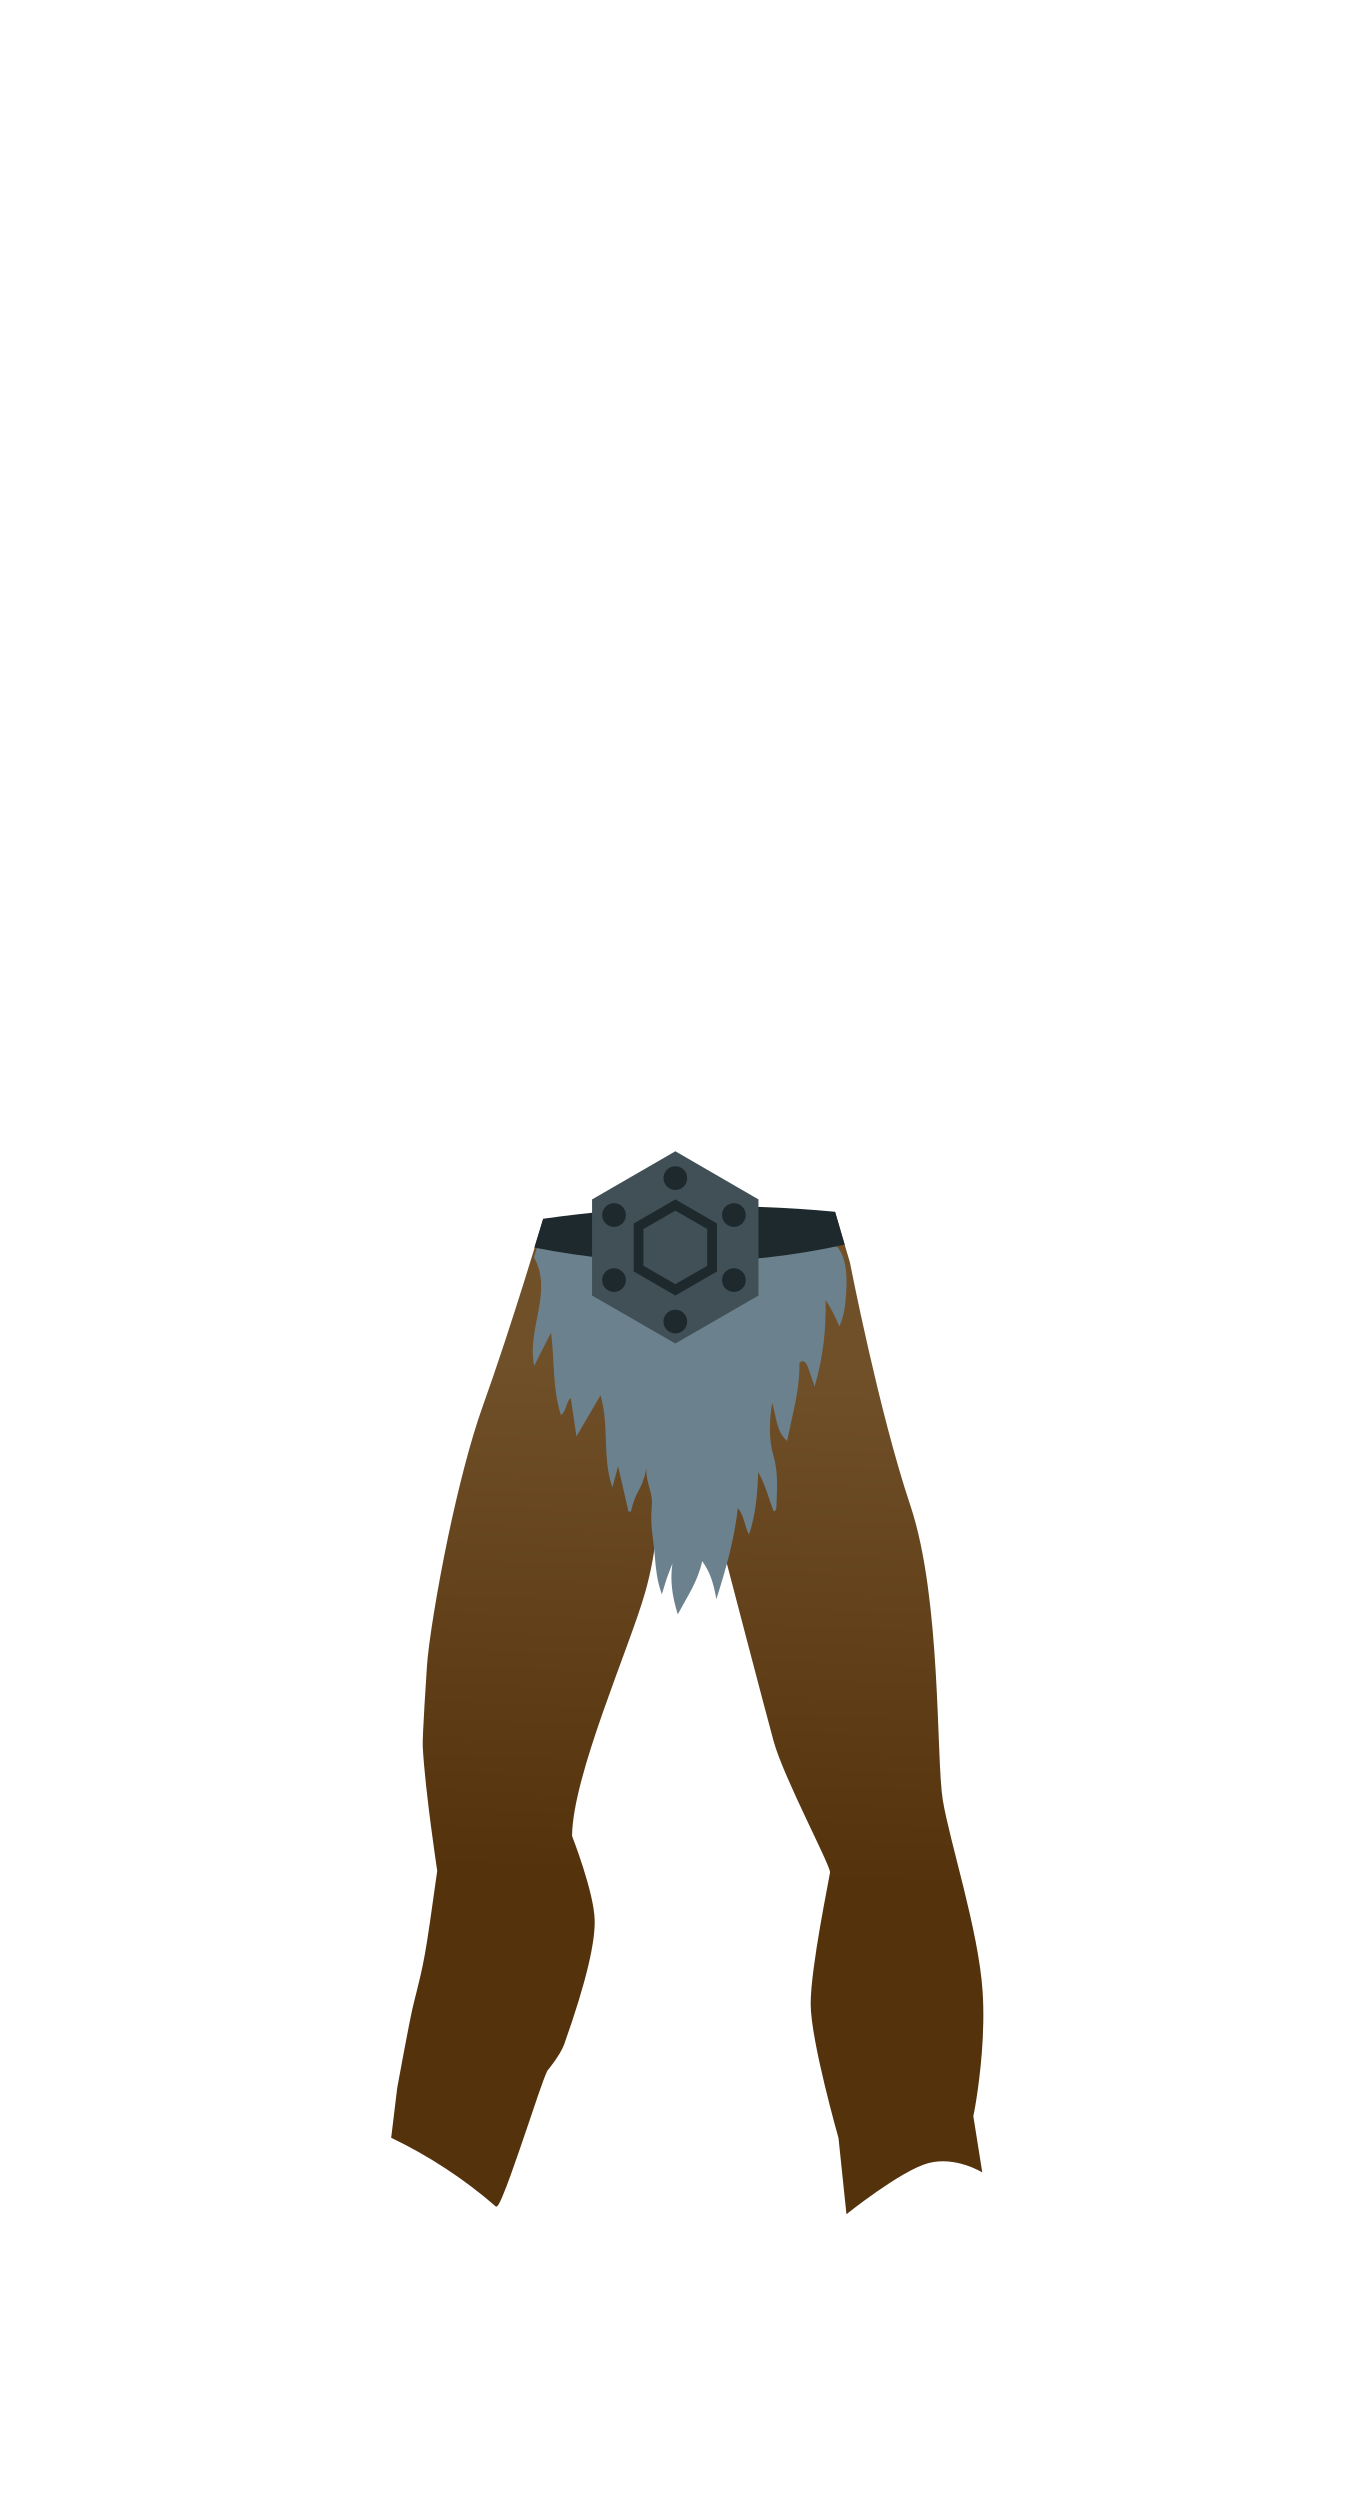
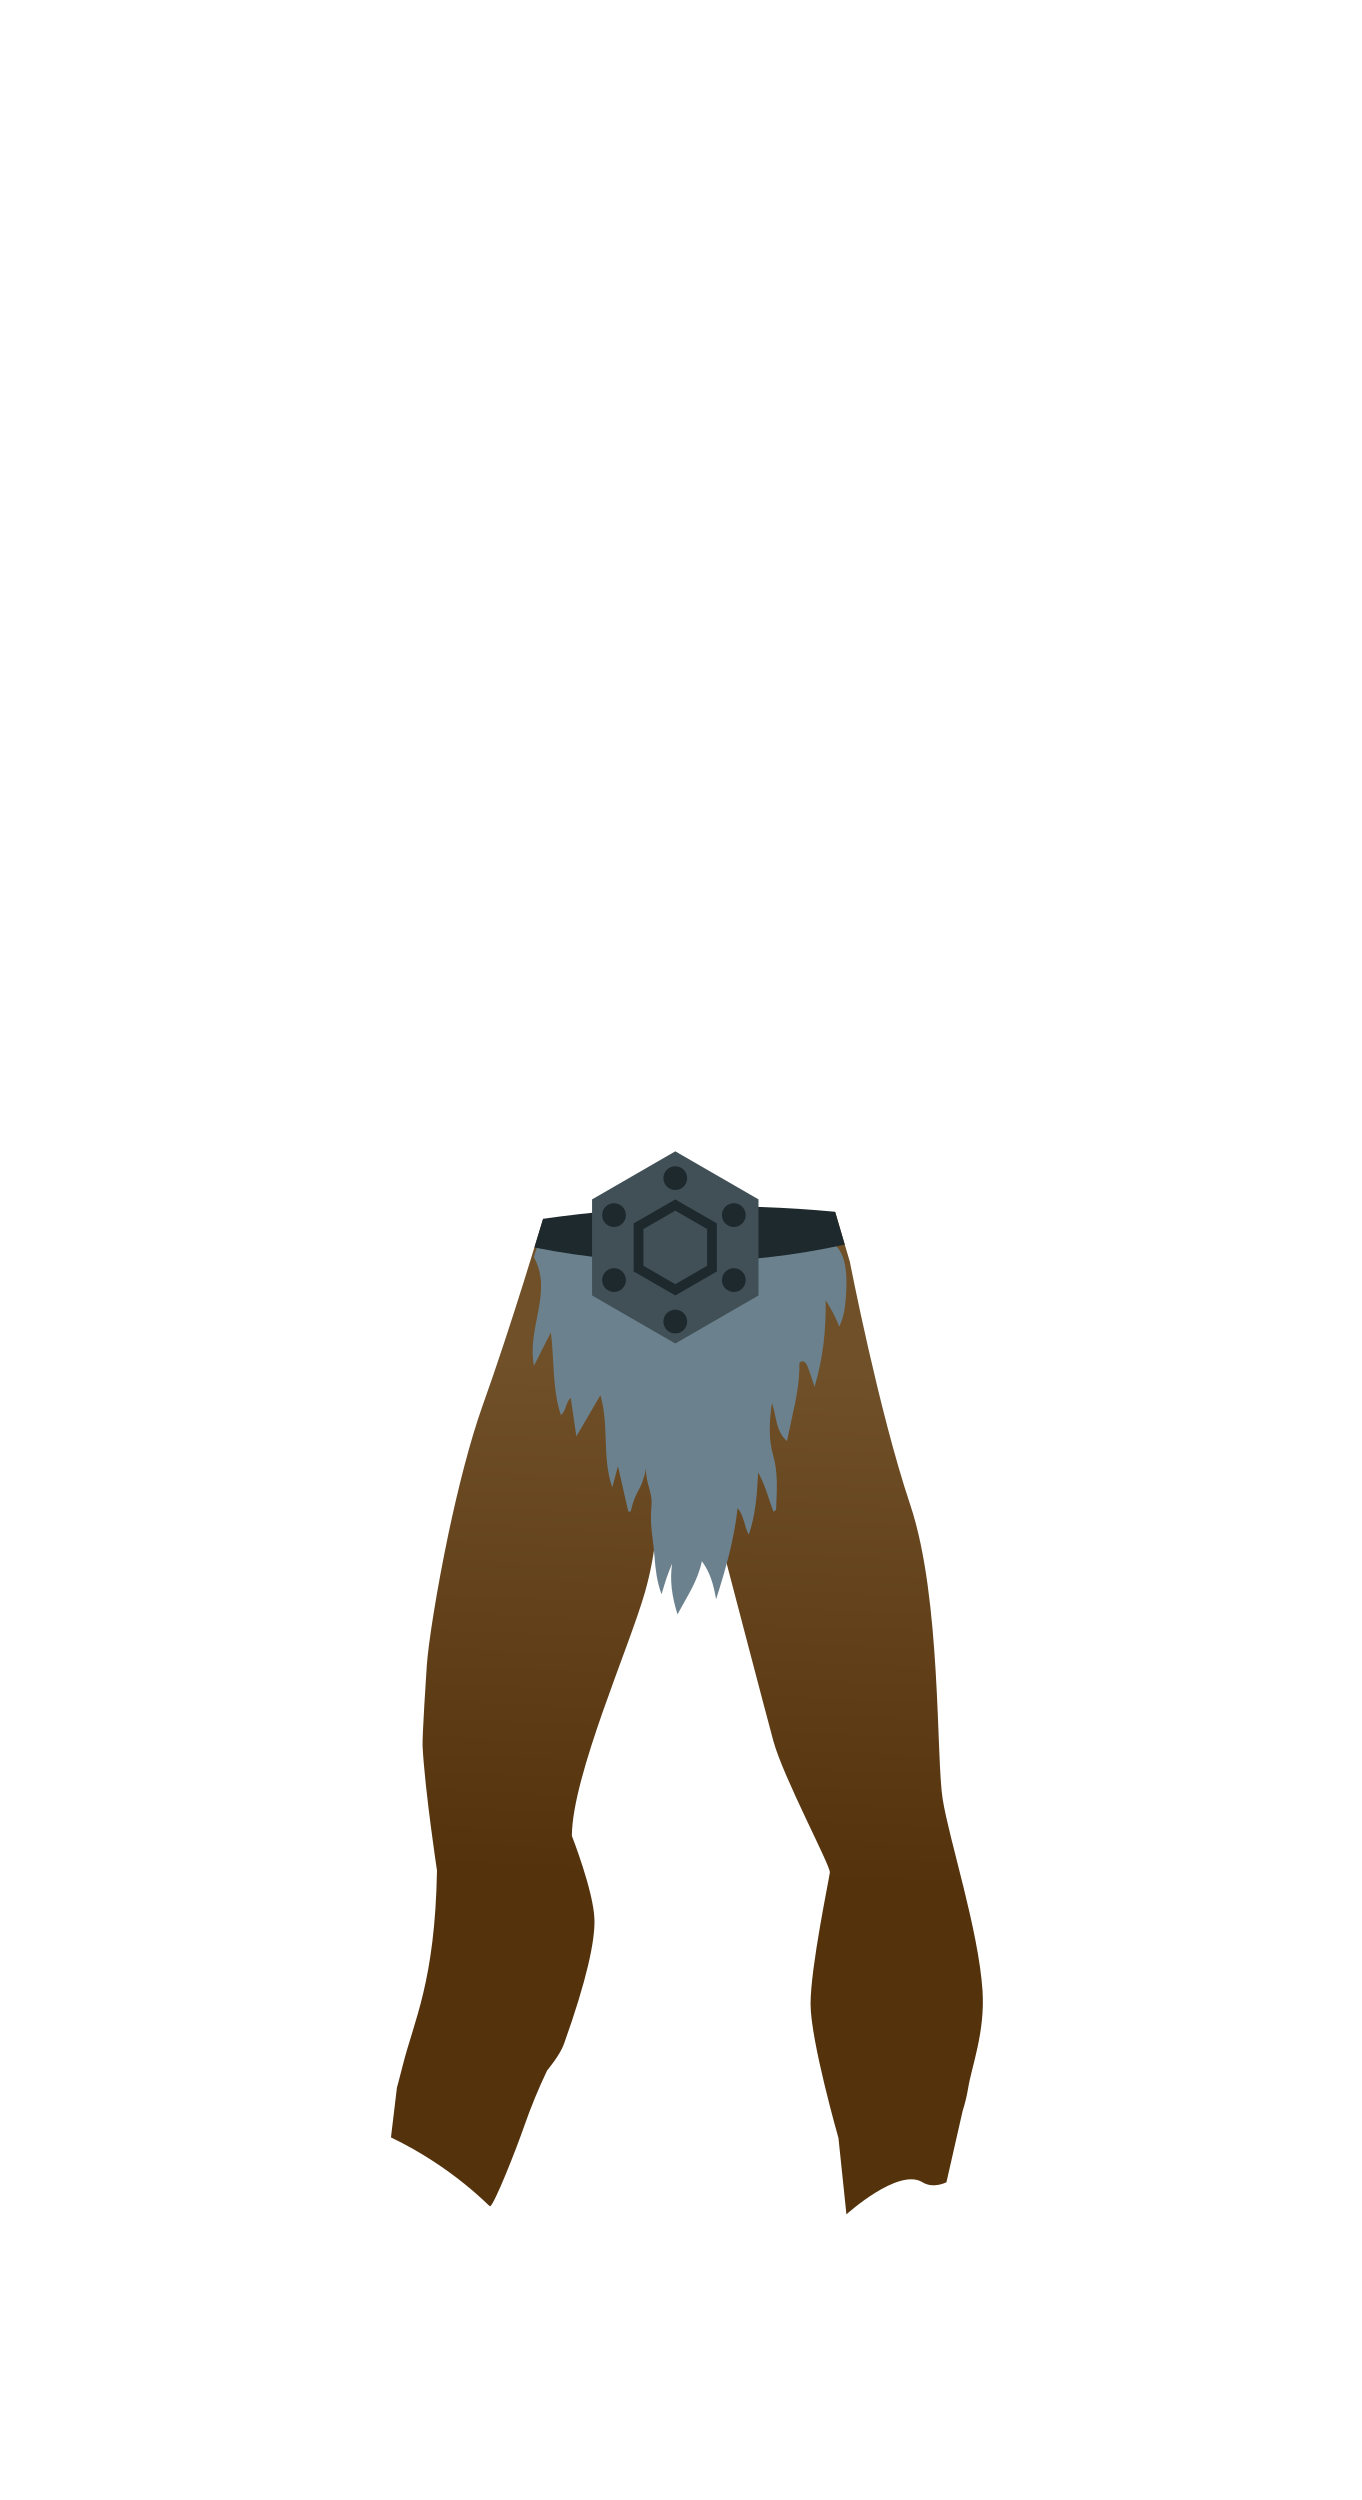
- <svg xmlns="http://www.w3.org/2000/svg" version="1.1" id="Layer_1" x="0px" y="0px" viewBox="0 0 837.3 1537" style="enable-background:new 0 0 837.3 1537;" xml:space="preserve">
-   <style type="text/css">
- 	.st0{fill:none;}
- 	.st1{fill-rule:evenodd;clip-rule:evenodd;fill:url(#SVGID_1_);}
- 	.st2{fill:#6B828E;}
- 	.st3{fill-rule:evenodd;clip-rule:evenodd;fill:#1D292D;}
- 	.st4{fill-rule:evenodd;clip-rule:evenodd;fill:#415056;}
- 	.st5{fill:#1D292D;}
- </style>
-   <g id="Layer_2_00000087372950217005018670000003447129360476620951_">
+ <svg xmlns="http://www.w3.org/2000/svg" viewBox="0 0 837.33 1537">
+   <defs>
+     <style>.cls-1{fill:none;}.cls-2,.cls-4,.cls-5{fill-rule:evenodd;}.cls-2{fill:url(#linear-gradient);}.cls-3{fill:#6b828e;}.cls-4,.cls-6{fill:#1d292d;}.cls-5{fill:#415056;}</style>
+     <linearGradient id="linear-gradient" x1="439.09" y1="836.65" x2="426.83" y2="1155.39" gradientUnits="userSpaceOnUse">
+       <stop offset="0.01" stop-color="#705029" />
+       <stop offset="1" stop-color="#54320c" />
+     </linearGradient>
+   </defs>
+   <g id="Layer_2" data-name="Layer 2">
    <g id="base">
-       <rect class="st0" width="837.3" height="1537" />
+       <rect class="cls-1" width="837.33" height="1537" />
    </g>
    <g id="Legs_02">
-       <linearGradient id="SVGID_1_" gradientUnits="userSpaceOnUse" x1="440.905" y1="701.3" x2="428.655" y2="382.62" gradientTransform="matrix(1 0 0 -1 0 1538)">
-         <stop offset="1.000000e-02" style="stop-color:#705029" />
-         <stop offset="1" style="stop-color:#54320C" />
-       </linearGradient>
-       <path class="st1" d="M603.9,1335.6c0,0-16.4-10.2-33.2-5.7s-50.3,31.4-50.3,31.4l-4.9-46.9c0,0-17.1-60-17.1-82.4    s11.4-76.8,11.9-80.8s-28.6-58.4-34.7-80.8c-5-18.2-28.5-108.2-37.2-141.5c-2-7.7-7.8-32-7.8-32l-28.9-7.7c0,0,9.1,39.8-5,89.6    c-9.6,34-44.7,112.7-45,150c0,0,13.5,34.4,13.9,51.6c0.4,12.9-4.7,37-18.8,76.6c-2.4,6.6-10.3,16.1-10.3,16.1    c-2.7,5.6-7.9,21.8-12.8,36.1s-15.5,46-18.1,47.2l-0.6,0.3c-19.5-17-41.2-31.2-64.5-42.4l3.7-30.6c0,0,7.8-42.9,10-51.5    c7-27.8,7-27.8,14.6-82c0,0-7.4-48.8-8.9-76.3c-0.3-6,2.3-45.5,2.6-49.8c0.9-13.4,6-46,13.3-80.8c5.9-27.8,13.2-57,21-78.8    c17.6-49,37.2-114.8,37.2-114.8s149.8,7.9,179.5-4.3l5.9,20.2l3.1,10.4c0,0,17.9,92.1,37.1,149.3c0,0.2,0.2,0.4,0.2,0.6    c19,57.2,15.7,155.3,19.8,180.6s22,80.1,24.5,117.7c1.7,25.6-1.6,52-3.8,66.2c-1,6.6-1.9,10.6-1.9,10.6L603.9,1335.6z" />
-       <path class="st2" d="M337.3,761.4c-2.2,0.2-3.2-0.3-5.5,0c-0.1,1.3-3.3,10.3-3.5,11.6c11.9,21.5-4.5,43.3,0.1,66.7l10.4-20.5    c2.2,17.7,0.8,34.5,6.1,50.9c3.6-3.2,2.9-7.7,6-10.8c1.1,7.8,2.2,14.9,3.5,23.8c5.4-9.2,9.8-16.8,14.8-25.3    c5.5,18.9,0.9,38.3,7.3,56.7l3.5-13.1c2.2,9.8,4.3,18.8,6.4,27.9h1.5c3.2-14.2,6.6-12.1,9.5-26.5c-0.3,9.8,4.2,14.1,3.3,23.6    c-1.1,11.8,1,18.7,1.9,30.6c0.6,7.4,1.3,14.9,4.3,23.2c1.4-4.4,2.2-7.4,3.2-10.3s2.2-5.7,3.3-8.6c-1.5,10.3-0.2,20,3.3,31.2    c5.9-11.1,12.4-20.3,15-32.7c5,6.8,7.1,14.1,8.7,23.4c6.1-19.2,11.1-36.9,13.2-56c4.2,4.8,3.9,10.9,6.9,16.2    c4.2-12.5,5.1-24.7,5.7-38.3c4.7,8.5,6.5,16.6,9.4,24c1-0.1,1.7-0.9,1.7-1.9c0.4-10.8,1.3-21.7-1.8-32.3    c-2.9-10.2-2.6-20.7-0.8-32.5c2.8,8.7,2.3,17.4,9.2,23.5c3.1-15.4,7.3-29.7,7.6-44.8c0-1.5-0.6-3.8,1.5-4.2    c1.8-0.3,2.8,1.5,3.4,2.9c1.5,3.7,2.6,7.5,4.4,12.7c5.3-18,7.1-34.9,6.8-53.3c3.3,5.1,6.1,10.6,8.4,16.3c3.2-6.8,3.7-13.5,4.2-20    c0.8-11.3,0.3-27.4-9.5-31.8c-3.8-1.7-96.1-4.5-95.5,0.2L337.3,761.4z" />
-       <path class="st3" d="M333.9,749.3c59.5-8.5,119.7-10,179.5-4.3l5.9,20.2c-62.8,13.8-127.8,14.4-190.8,1.8    C330.3,761.1,332.1,755.2,333.9,749.3z" />
-       <polygon class="st4" points="466.3,796.5 466.3,737.4 415.2,707.8 364,737.4 364,796.5 415.2,826   " />
-       <circle class="st5" cx="415.2" cy="724.3" r="7.3" />
-       <circle class="st5" cx="451.2" cy="747" r="7.3" />
-       <circle class="st5" cx="451.2" cy="787" r="7.3" />
-       <circle class="st5" cx="415.2" cy="812.5" r="7.3" />
-       <circle class="st5" cx="377.5" cy="787" r="7.3" />
-       <circle class="st5" cx="377.5" cy="747" r="7.3" />
-       <path class="st5" d="M415.2,796.5l-25.6-14.8v-29.5l25.6-14.8l25.6,14.8v29.5L415.2,796.5z M395.6,778.2l19.6,11.3l19.6-11.3    v-22.6l-19.6-11.3l-19.6,11.3V778.2z" />
+       <path class="cls-2" d="M581.87,1341.65s-8,4.2-14.73,0c-14.79-9.23-46.76,19.73-46.76,19.73l-4.9-46.93s-17.15-60-17.15-82.45,11.42-76.76,11.86-80.83-28.61-58.39-34.73-80.83c-4.95-18.22-28.47-108.21-37.19-141.48-2-7.74-7.77-32-7.77-32l-28.92-7.73s9.07,39.78-5,89.56c-9.65,34-44.74,112.7-45,150,0,0,13.5,34.43,13.89,51.58.35,12.93-4.67,37-18.83,76.58-2.35,6.61-10.29,16.1-10.29,16.1a340.73,340.73,0,0,0-14,34c-4.92,14.28-18.36,48.27-21.06,49.55-.39.19-22.53-24-60.93-42.41l3.67-30.62s1.37-4.85,3.53-13.47c6.95-27.83,19.87-51.71,21.1-120,0,0-7.39-48.85-8.86-76.33-.29-6,2.31-45.48,2.6-49.79.93-13.37,6-46,13.28-80.83,5.87-27.82,13.22-57,21-78.82,17.59-49,37.23-114.83,37.23-114.83s149.76,7.89,179.54-4.35l5.93,20.18,3.09,10.43S540.37,867.83,559.57,925c0,.2.15.4.19.59,19,57.22,15.73,155.29,19.8,180.57s22,80.1,24.49,117.67c1.66,25.62-6.68,46.33-8.93,60.48a99,99,0,0,1-3.29,13.5Z" />
+       <path class="cls-3" d="M337.3,761.36c-2.21.16-3.24-.32-5.54,0-.1,1.27-3.32,10.33-3.53,11.57,11.94,21.52-4.48,43.26.06,66.67l10.39-20.46c2.2,17.72.77,34.48,6.14,50.9,3.63-3.2,2.85-7.74,6.05-10.76,1.14,7.81,2.18,14.9,3.48,23.8,5.35-9.19,9.78-16.78,14.78-25.35,5.5,18.87.85,38.28,7.31,56.72l3.48-13.06c2.23,9.79,4.29,18.85,6.35,27.91h1.47c3.19-14.17,6.61-12.06,9.45-26.53-.32,9.76,4.21,14.07,3.31,23.61-1.11,11.82,1,18.65,1.89,30.61.57,7.43,1.32,14.87,4.32,23.21,1.35-4.42,2.16-7.42,3.17-10.33s2.21-5.71,3.33-8.56c-1.49,10.3-.19,20,3.31,31.19,5.94-11.11,12.4-20.28,15-32.66,5,6.79,7.14,14.1,8.73,23.42,6.1-19.18,11.11-36.92,13.22-56,4.19,4.8,3.86,10.94,6.9,16.25,4.21-12.45,5.07-24.72,5.73-38.26,4.72,8.48,6.47,16.59,9.39,24a1.78,1.78,0,0,0,1.67-1.88c.41-10.83,1.29-21.65-1.76-32.32-2.93-10.23-2.56-20.66-.78-32.55,2.84,8.71,2.29,17.41,9.21,23.49,3.06-15.43,7.29-29.74,7.65-44.84,0-1.51-.65-3.75,1.5-4.17,1.79-.34,2.84,1.52,3.42,2.91,1.5,3.69,2.65,7.55,4.41,12.72,5.27-18,7.08-34.87,6.78-53.27A93.52,93.52,0,0,1,516,815.6c3.25-6.82,3.72-13.47,4.16-20,.78-11.31.29-27.42-9.52-31.83-3.84-1.73-96.05-4.53-95.47.2Z" />
+       <path class="cls-4" d="M333.88,749.32A760.81,760.81,0,0,1,513.42,745l5.93,20.18a465.16,465.16,0,0,1-190.82,1.77Q331.22,758.12,333.88,749.32Z" />
+       <polygon class="cls-5" points="466.32 796.46 466.32 737.38 415.16 707.84 364 737.38 364 796.46 415.16 826 466.32 796.46" />
+       <circle class="cls-6" cx="415.16" cy="724.32" r="7.31" />
+       <circle class="cls-6" cx="451.16" cy="747.05" r="7.31" />
+       <circle class="cls-6" cx="451.16" cy="787" r="7.31" />
+       <circle class="cls-6" cx="415.16" cy="812.5" r="7.31" />
+       <circle class="cls-6" cx="377.5" cy="787" r="7.31" />
+       <circle class="cls-6" cx="377.5" cy="747.05" r="7.31" />
+       <path class="cls-6" d="M415.16,796.45l-25.58-14.76V752.15l25.58-14.76,25.57,14.76v29.54Zm-19.58-18.23,19.58,11.3,19.57-11.3v-22.6l-19.57-11.31-19.58,11.31Z" />
    </g>
  </g>
</svg>
